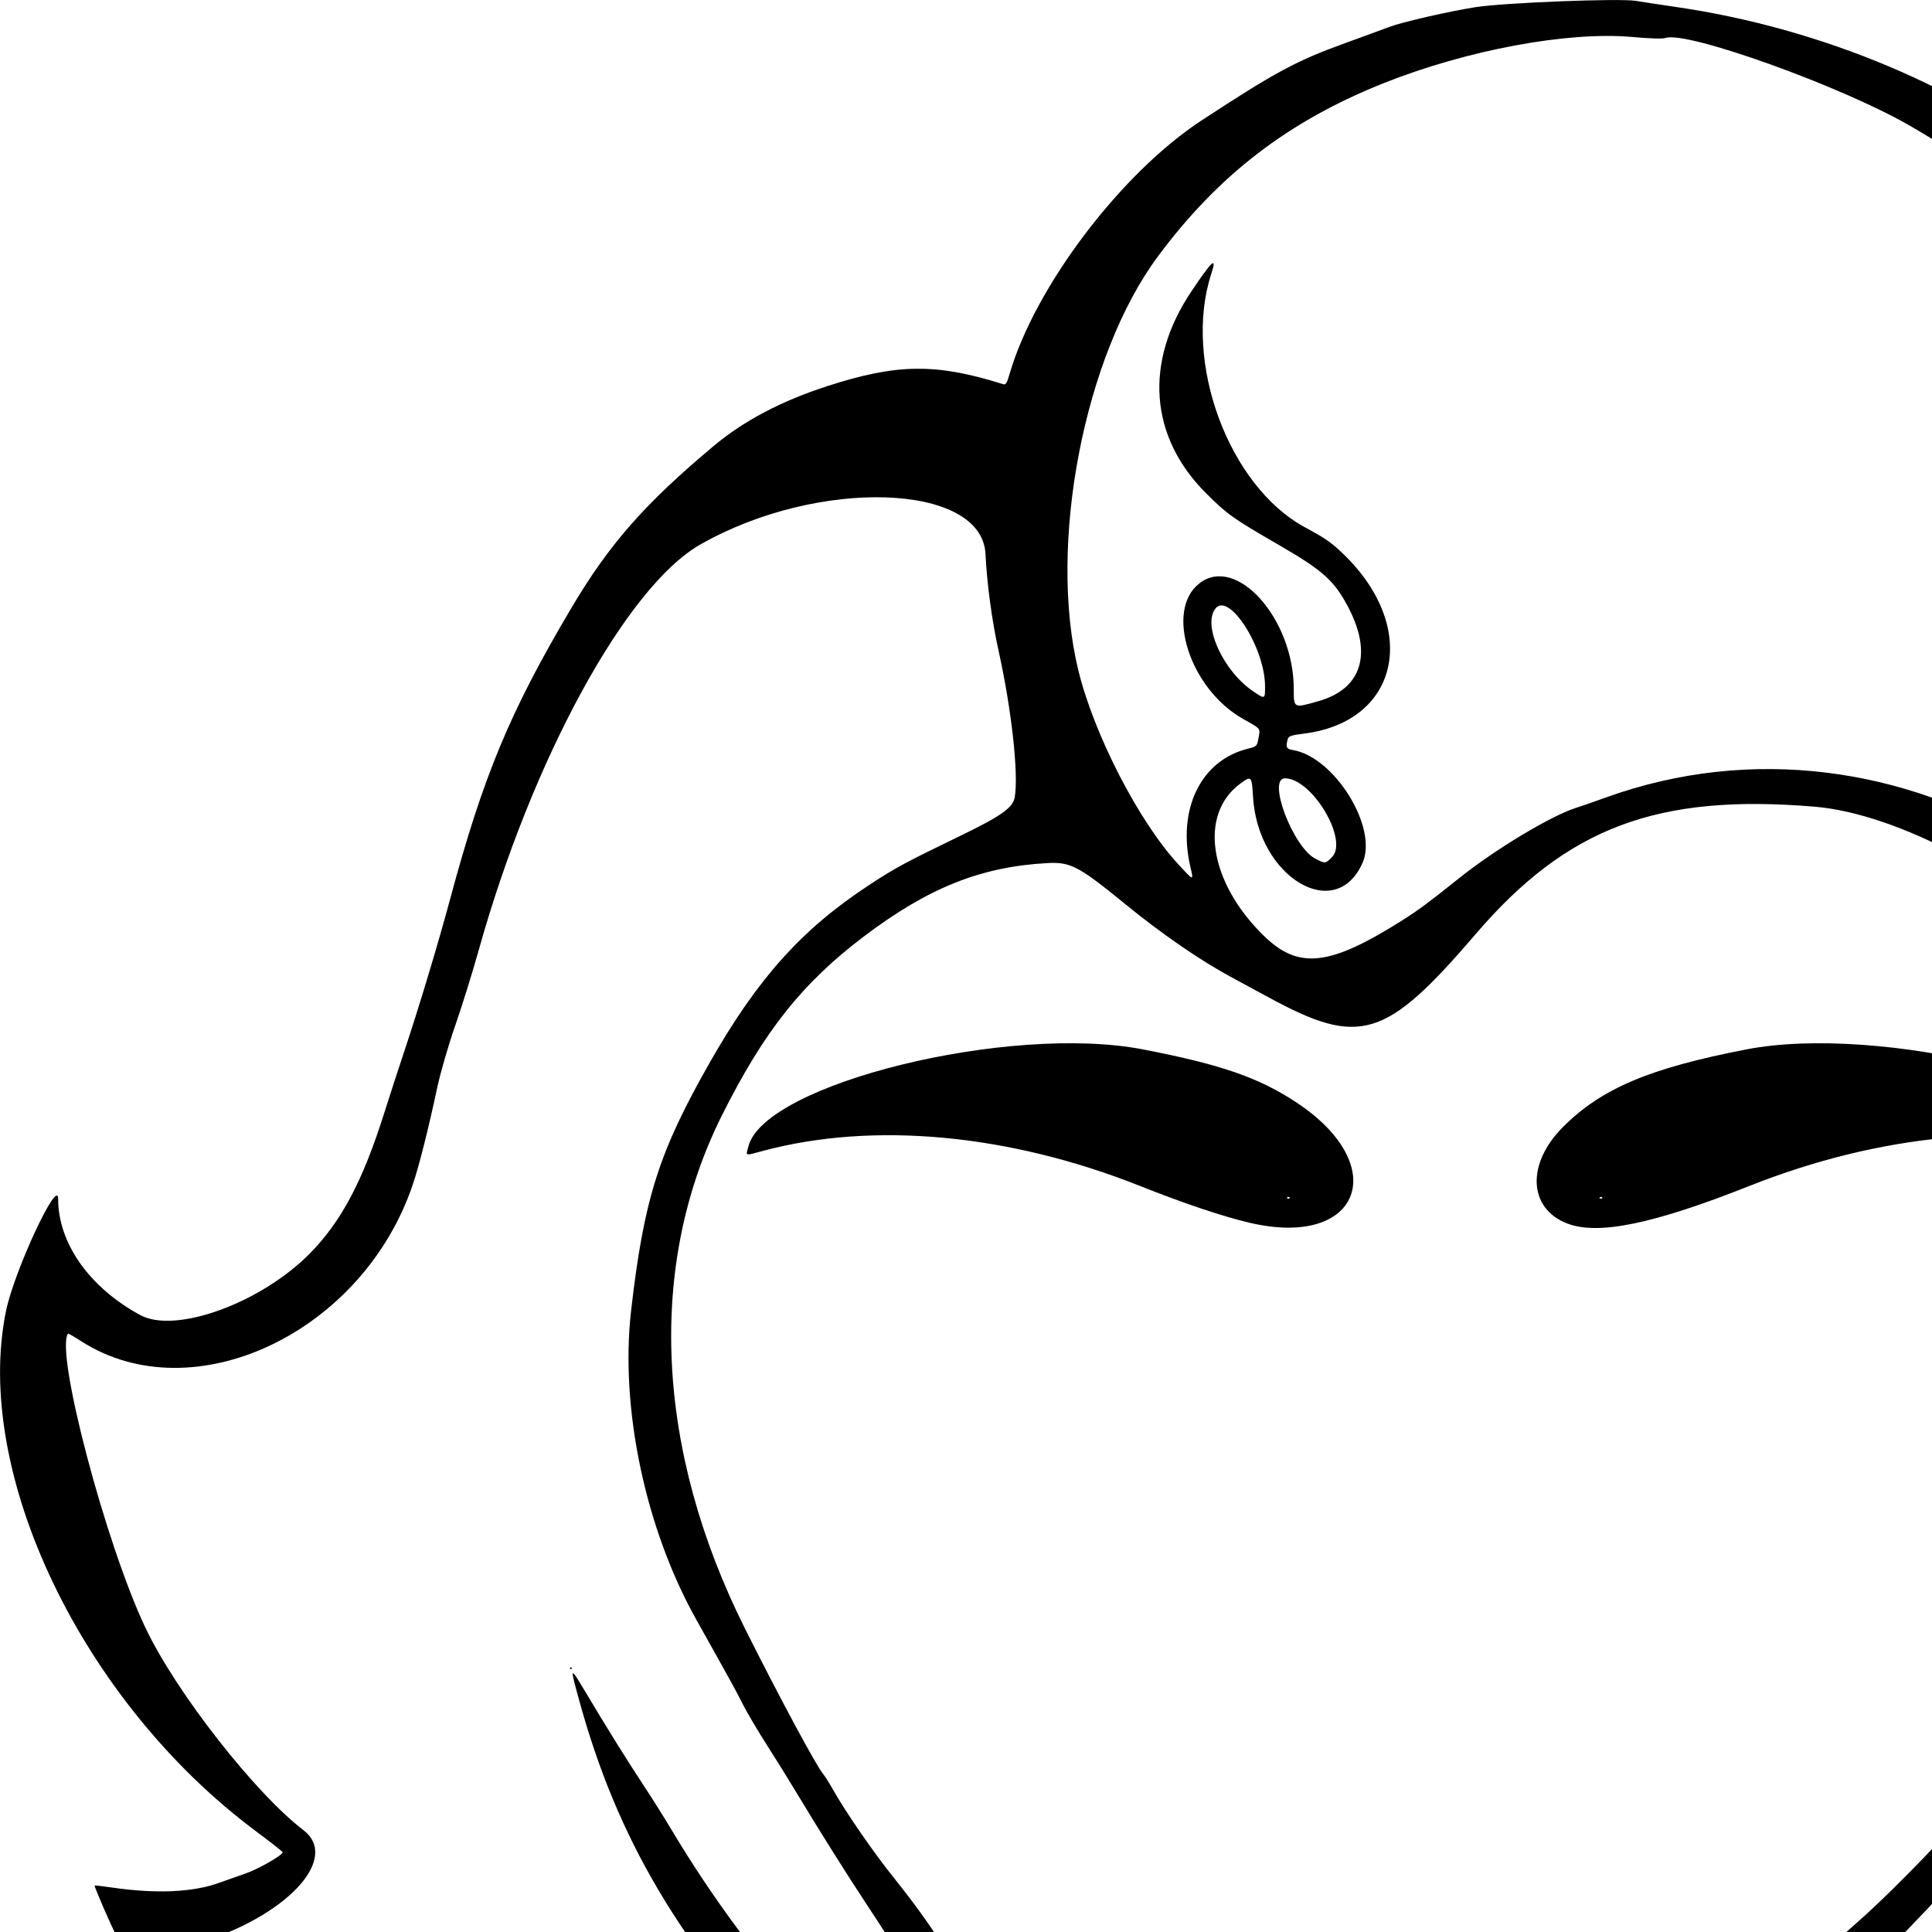
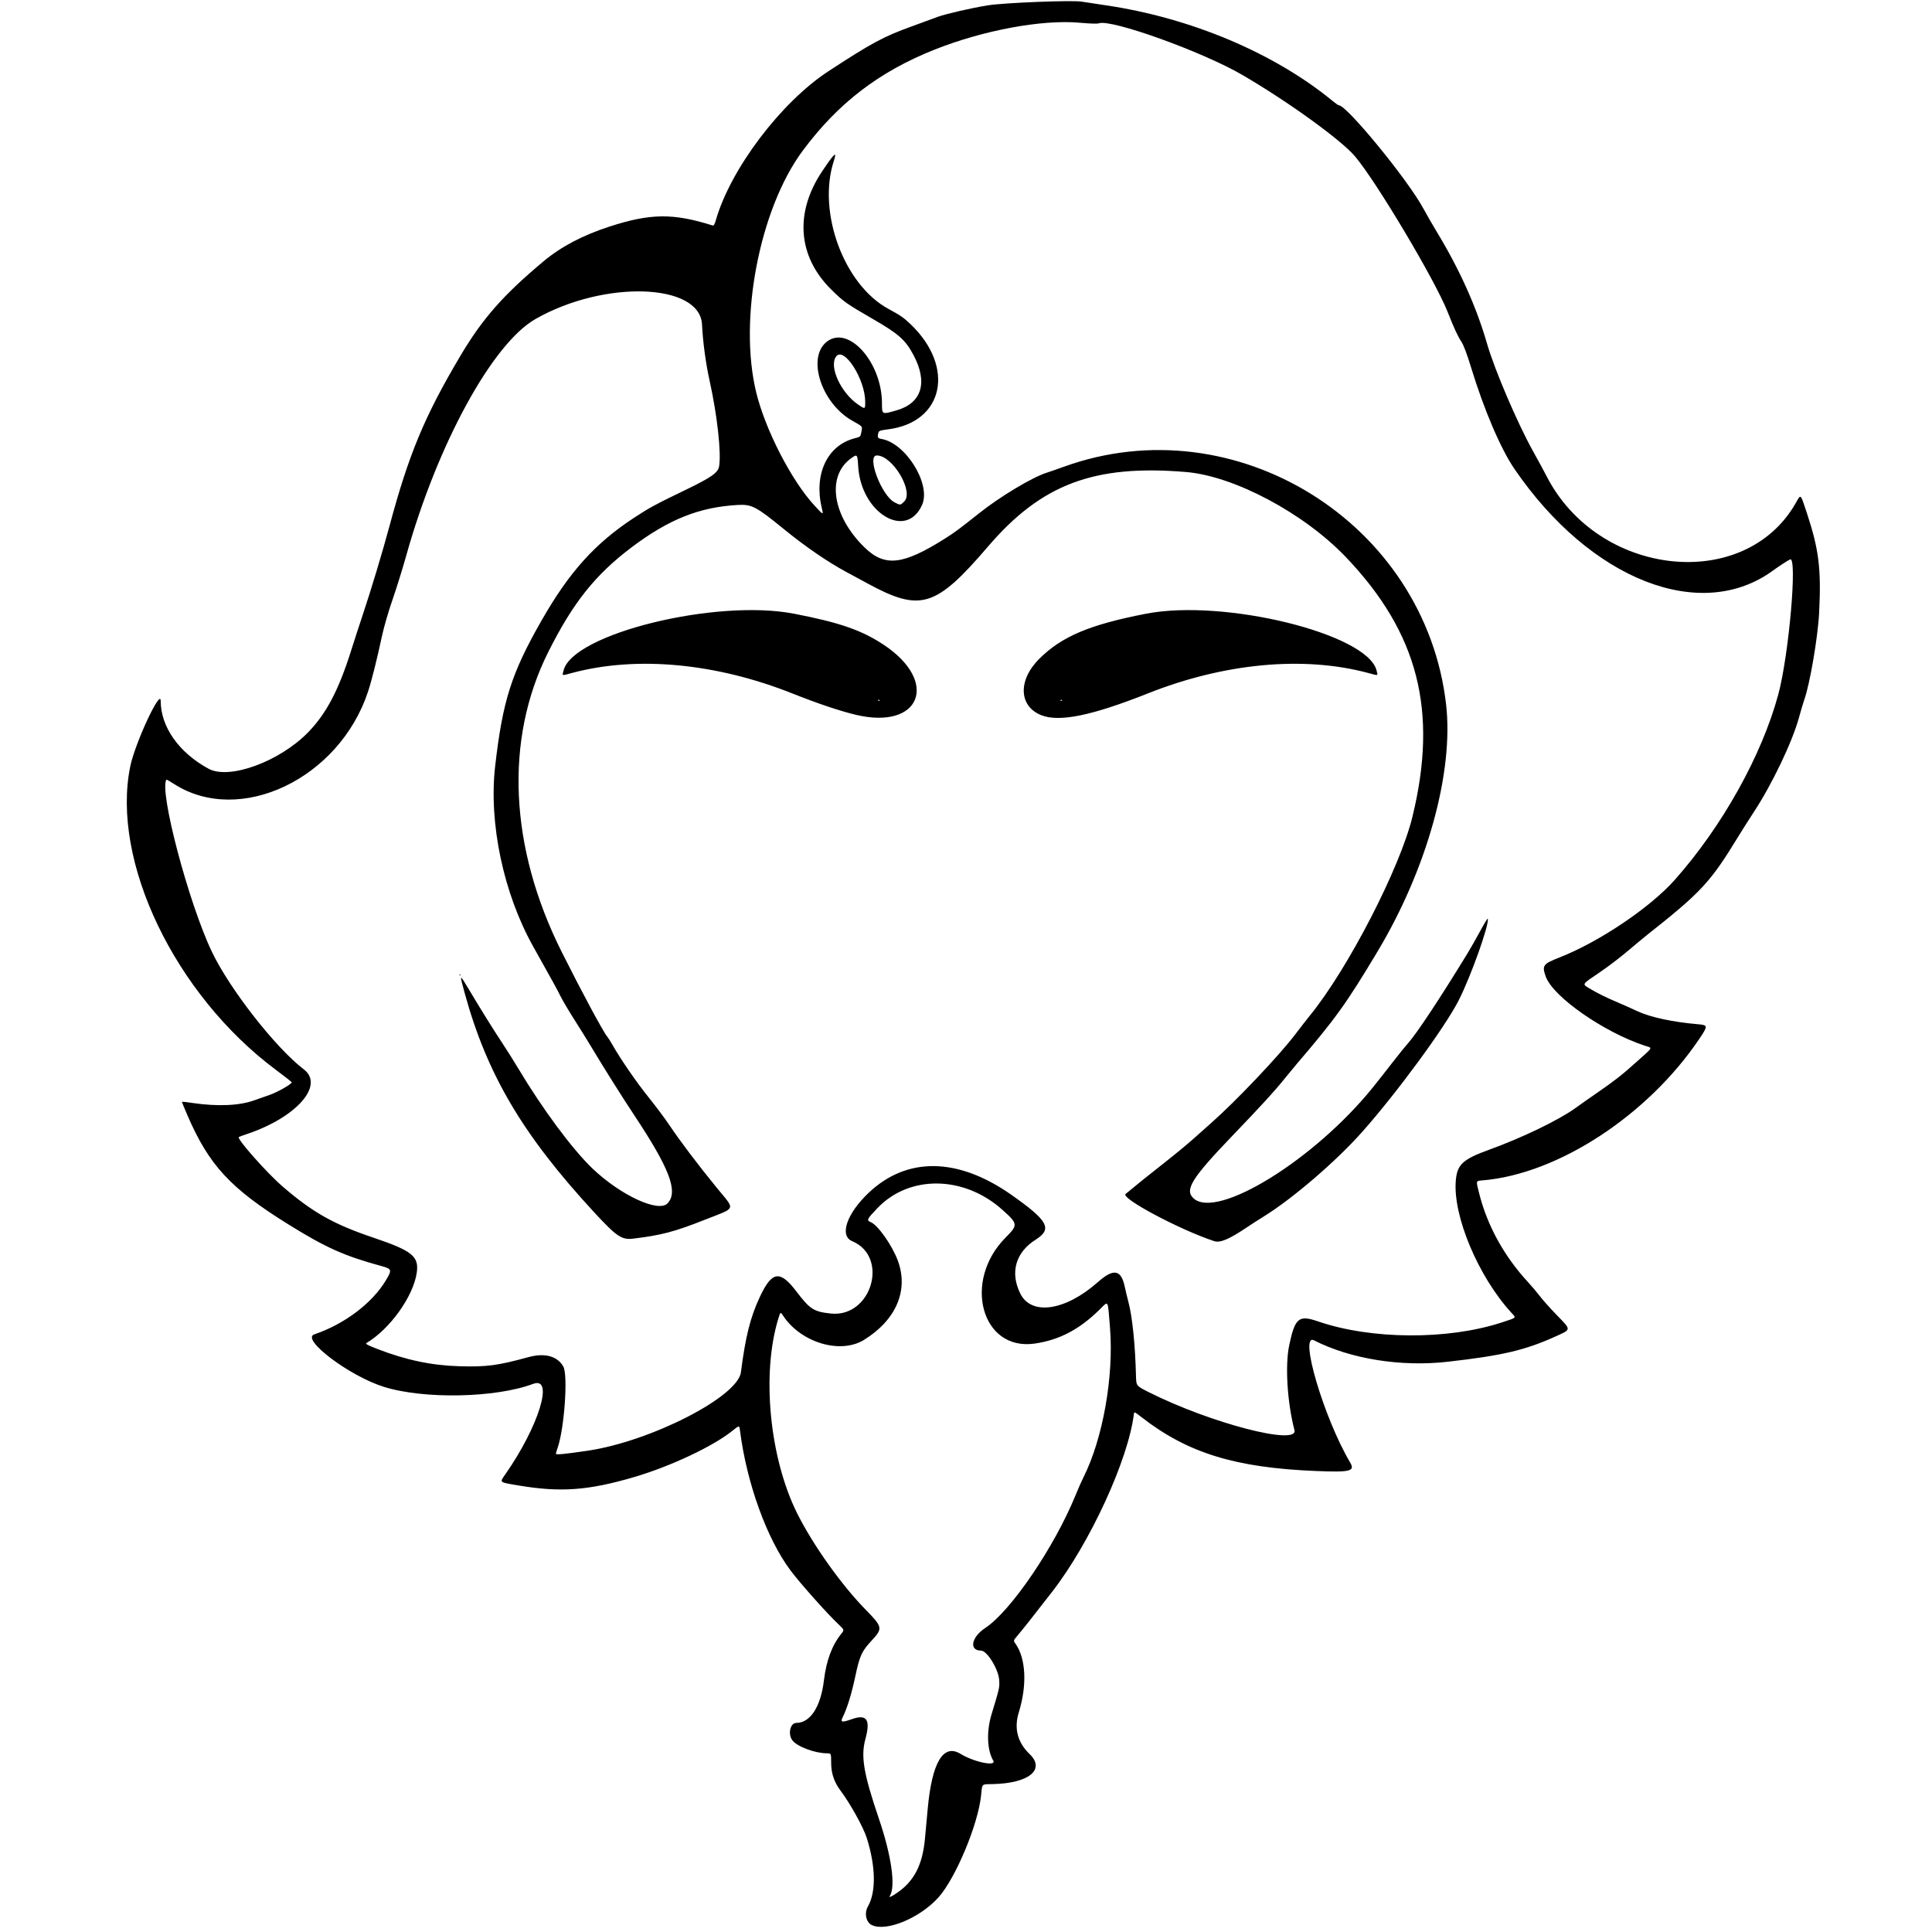
- <svg xmlns="http://www.w3.org/2000/svg" width="45mm" height="45mm" viewBox="0 0 45 45" version="1.1" id="svg1" xml:space="preserve">
+ <svg xmlns="http://www.w3.org/2000/svg" width="45mm" height="45mm" viewBox="-5.058 -0.045 77.091 77.091" version="1.1" id="svg1" xml:space="preserve">
  <defs id="defs1" />
  <g id="layer1" transform="translate(23.77128,-67.55641)">
    <path style="fill:#000000" d="m 5.958,144.326 c -0.232,-0.112 -0.308,-0.477 -0.155,-0.744 0.331,-0.58 0.313,-1.599 -0.05,-2.741 -0.136,-0.427 -0.66,-1.371 -1.046,-1.884 -0.25,-0.332 -0.371,-0.688 -0.371,-1.097 -5.25e-4,-0.387 -5.25e-4,-0.387 -0.168,-0.388 -0.483,-0.002 -1.189,-0.267 -1.38,-0.518 -0.187,-0.245 -0.087,-0.693 0.155,-0.694 0.56,-0.002 0.975,-0.639 1.103,-1.691 0.096,-0.795 0.321,-1.402 0.689,-1.86 0.13,-0.161 0.13,-0.161 -0.109,-0.386 -0.442,-0.416 -1.513,-1.618 -1.904,-2.137 -0.95,-1.26 -1.76,-3.501 -2.026,-5.607 -0.025,-0.198 -0.025,-0.198 -0.305,0.027 -0.765,0.616 -2.459,1.414 -3.902,1.839 -1.84,0.542 -2.948,0.623 -4.632,0.339 -0.784,-0.132 -0.757,-0.11 -0.527,-0.438 1.339,-1.916 1.961,-3.933 1.114,-3.615 -1.504,0.564 -4.372,0.619 -5.968,0.115 -1.374,-0.434 -3.317,-1.905 -2.763,-2.091 1.197,-0.404 2.307,-1.241 2.853,-2.152 0.255,-0.426 0.245,-0.459 -0.184,-0.576 -1.477,-0.403 -2.204,-0.728 -3.703,-1.659 -2.316,-1.438 -3.17,-2.362 -4.035,-4.366 -0.123,-0.286 -0.219,-0.524 -0.214,-0.529 0.006,-0.005 0.19,0.016 0.408,0.048 1.028,0.15 1.892,0.111 2.503,-0.113 0.131,-0.048 0.398,-0.142 0.593,-0.209 0.309,-0.106 0.875,-0.429 0.878,-0.501 5.47e-4,-0.014 -0.283,-0.236 -0.63,-0.495 -4.035,-3.008 -6.59,-8.334 -5.813,-12.114 0.191,-0.927 1.214,-3.126 1.214,-2.609 0,1.034 0.728,2.065 1.912,2.707 0.822,0.446 2.817,-0.281 3.957,-1.441 0.728,-0.741 1.227,-1.683 1.724,-3.259 0.131,-0.414 0.339,-1.054 0.462,-1.422 0.343,-1.025 0.798,-2.536 1.072,-3.556 0.773,-2.878 1.396,-4.376 2.823,-6.785 0.886,-1.495 1.704,-2.427 3.32,-3.781 0.697,-0.584 1.569,-1.044 2.636,-1.39 1.633,-0.53 2.539,-0.541 4.108,-0.047 0.057,0.018 0.085,-0.026 0.141,-0.22 0.587,-2.038 2.597,-4.695 4.484,-5.929 1.734,-1.134 2.198,-1.383 3.335,-1.795 0.414,-0.15 0.876,-0.32 1.027,-0.377 0.3,-0.114 1.38,-0.362 2.006,-0.461 0.667,-0.105 3.371,-0.211 3.744,-0.147 0.115,0.02 0.539,0.084 0.941,0.143 3.405,0.498 6.746,1.907 9.085,3.832 0.108,0.089 0.213,0.161 0.235,0.161 0.314,0 2.727,2.942 3.353,4.088 0.148,0.271 0.4,0.709 0.561,0.974 0.907,1.495 1.573,2.979 1.998,4.45 0.301,1.043 1.216,3.181 1.84,4.299 0.21,0.377 0.444,0.808 0.52,0.957 2.047,4.051 7.908,4.7 9.959,1.102 0.211,-0.371 0.179,-0.401 0.451,0.425 0.474,1.44 0.568,2.209 0.481,3.953 -0.049,0.98 -0.375,2.881 -0.6,3.493 -0.034,0.092 -0.127,0.407 -0.207,0.7 -0.264,0.963 -1.073,2.655 -1.796,3.755 -0.189,0.288 -0.482,0.749 -0.65,1.025 -1.086,1.78 -1.462,2.185 -3.594,3.869 -0.13,0.103 -0.486,0.398 -0.79,0.656 -0.304,0.258 -0.805,0.639 -1.114,0.848 -0.733,0.495 -0.713,0.464 -0.416,0.643 0.324,0.195 0.668,0.365 1.144,0.566 0.217,0.091 0.56,0.245 0.762,0.34 0.509,0.242 1.42,0.439 2.429,0.525 0.4,0.034 0.402,0.062 0.05,0.585 -2.056,3.05 -5.63,5.386 -8.633,5.644 -0.291,0.025 -0.282,-0.007 -0.152,0.513 0.322,1.288 0.994,2.511 1.951,3.548 0.149,0.161 0.363,0.415 0.477,0.565 0.114,0.15 0.422,0.494 0.686,0.766 0.571,0.589 0.576,0.548 -0.09,0.848 -1.196,0.54 -2.113,0.754 -4.292,1 -1.855,0.209 -3.865,-0.114 -5.318,-0.855 -0.617,-0.315 0.388,3.095 1.435,4.865 0.211,0.356 0.026,0.404 -1.354,0.348 -3.221,-0.13 -5.127,-0.717 -6.96,-2.144 -0.281,-0.219 -0.299,-0.226 -0.31,-0.135 -0.223,1.828 -1.754,5.157 -3.267,7.104 -0.826,1.064 -1.151,1.474 -1.351,1.71 -0.196,0.23 -0.196,0.23 -0.114,0.345 0.425,0.596 0.477,1.652 0.138,2.755 -0.196,0.636 -0.05,1.195 0.431,1.658 0.648,0.623 -0.032,1.173 -1.485,1.2 -0.44,0.008 -0.402,-0.028 -0.448,0.435 -0.113,1.16 -1.021,3.334 -1.711,4.095 -0.742,0.819 -2.078,1.371 -2.649,1.095 z m 0.991,-1.275 c 0.693,-0.467 1.031,-1.116 1.129,-2.168 0.026,-0.276 0.075,-0.813 0.11,-1.192 0.169,-1.854 0.622,-2.617 1.307,-2.198 0.543,0.332 1.455,0.519 1.307,0.268 -0.245,-0.415 -0.273,-1.164 -0.069,-1.835 0.323,-1.064 0.328,-1.087 0.307,-1.384 -0.031,-0.432 -0.486,-1.168 -0.723,-1.168 -0.489,0 -0.389,-0.536 0.168,-0.903 1.018,-0.671 2.752,-3.218 3.599,-5.289 0.108,-0.265 0.251,-0.588 0.317,-0.719 0.774,-1.535 1.217,-4.024 1.062,-5.96 -0.095,-1.181 -0.046,-1.099 -0.429,-0.724 -0.805,0.788 -1.599,1.202 -2.577,1.344 -2.125,0.307 -2.889,-2.5 -1.153,-4.238 0.494,-0.495 0.488,-0.543 -0.144,-1.107 -1.531,-1.365 -3.704,-1.392 -4.973,-0.064 -0.43,0.45 -0.449,0.49 -0.268,0.565 0.285,0.119 0.855,0.931 1.078,1.537 0.437,1.185 -0.07,2.37 -1.353,3.161 -0.94,0.58 -2.515,0.109 -3.224,-0.964 -0.107,-0.162 -0.107,-0.162 -0.191,0.111 -0.68,2.202 -0.353,5.569 0.756,7.785 0.628,1.255 1.763,2.849 2.735,3.84 0.672,0.686 0.682,0.739 0.226,1.231 -0.392,0.423 -0.469,0.59 -0.646,1.417 -0.154,0.718 -0.323,1.268 -0.498,1.623 -0.108,0.22 -0.053,0.234 0.366,0.087 0.592,-0.207 0.744,0.02 0.534,0.797 -0.189,0.699 -0.073,1.379 0.544,3.194 0.496,1.459 0.669,2.683 0.433,3.065 -0.049,0.079 0.046,0.039 0.272,-0.113 z m -12.34,-17.651 c 2.524,-0.372 6.001,-2.15 6.126,-3.133 0.182,-1.425 0.376,-2.198 0.758,-3.012 0.48,-1.024 0.801,-1.072 1.452,-0.216 0.543,0.714 0.694,0.812 1.374,0.885 1.627,0.174 2.346,-2.262 0.852,-2.889 -0.514,-0.216 -0.214,-1.097 0.656,-1.923 1.529,-1.453 3.564,-1.426 5.701,0.076 1.469,1.033 1.646,1.36 0.969,1.788 -0.802,0.507 -1.031,1.31 -0.614,2.152 0.442,0.892 1.801,0.689 3.099,-0.461 0.621,-0.551 0.923,-0.499 1.068,0.183 0.038,0.177 0.104,0.453 0.147,0.614 0.156,0.581 0.271,1.703 0.302,2.949 0.01,0.397 0.01,0.397 0.512,0.65 2.455,1.234 5.978,2.151 5.811,1.512 -0.288,-1.105 -0.379,-2.588 -0.207,-3.394 0.232,-1.088 0.379,-1.208 1.152,-0.942 2.122,0.729 5.184,0.745 7.333,0.039 0.611,-0.201 0.578,-0.167 0.38,-0.384 -1.329,-1.45 -2.35,-3.886 -2.218,-5.296 0.059,-0.63 0.284,-0.832 1.358,-1.221 1.277,-0.462 2.75,-1.173 3.397,-1.64 0.196,-0.141 0.6,-0.426 0.899,-0.632 0.676,-0.466 0.969,-0.695 1.527,-1.196 0.728,-0.653 0.682,-0.565 0.35,-0.675 -1.634,-0.541 -3.647,-1.945 -3.94,-2.748 -0.162,-0.445 -0.116,-0.512 0.524,-0.761 1.589,-0.619 3.638,-1.996 4.622,-3.106 1.893,-2.135 3.469,-4.957 4.129,-7.397 0.423,-1.564 0.77,-5.531 0.47,-5.388 -0.098,0.047 -0.474,0.291 -0.671,0.436 -2.879,2.118 -7.294,0.388 -10.328,-4.049 -0.546,-0.799 -1.21,-2.35 -1.724,-4.031 -0.175,-0.574 -0.3,-0.903 -0.395,-1.048 -0.145,-0.221 -0.286,-0.526 -0.548,-1.19 -0.493,-1.25 -2.835,-5.185 -3.69,-6.198 -0.554,-0.657 -2.683,-2.196 -4.509,-3.258 -1.59,-0.925 -5.234,-2.235 -5.717,-2.054 -0.06,0.022 -0.36,0.013 -0.767,-0.024 -1.499,-0.135 -3.851,0.302 -5.794,1.076 -2.214,0.882 -3.846,2.135 -5.256,4.034 -1.722,2.319 -2.568,6.72 -1.853,9.645 0.365,1.493 1.408,3.519 2.323,4.509 0.37,0.401 0.364,0.4 0.287,0.071 -0.312,-1.336 0.235,-2.476 1.321,-2.753 0.229,-0.058 0.229,-0.059 0.266,-0.259 0.042,-0.227 0.063,-0.201 -0.358,-0.438 -1.247,-0.701 -1.835,-2.537 -1.014,-3.164 0.863,-0.658 2.189,0.831 2.192,2.461 7.01e-4,0.46 -0.009,0.455 0.587,0.284 1.005,-0.29 1.254,-1.112 0.669,-2.209 -0.321,-0.602 -0.585,-0.837 -1.611,-1.43 -1.064,-0.615 -1.187,-0.702 -1.678,-1.19 -1.329,-1.319 -1.459,-3.061 -0.35,-4.714 0.487,-0.726 0.599,-0.825 0.463,-0.411 -0.669,2.045 0.404,4.95 2.184,5.91 0.474,0.256 0.605,0.347 0.881,0.611 1.789,1.715 1.321,3.907 -0.896,4.191 -0.319,0.041 -0.37,0.059 -0.391,0.136 -0.048,0.181 -0.028,0.224 0.114,0.247 0.974,0.158 1.995,1.804 1.63,2.629 -0.63,1.424 -2.444,0.328 -2.551,-1.542 -0.028,-0.48 -0.038,-0.492 -0.288,-0.31 -0.985,0.715 -0.742,2.304 0.544,3.555 0.808,0.787 1.532,0.704 3.225,-0.367 0.376,-0.238 0.593,-0.399 1.337,-0.993 0.831,-0.663 2.123,-1.439 2.7,-1.622 0.127,-0.04 0.435,-0.147 0.685,-0.238 6.841,-2.48 14.421,2.231 15.256,9.482 0.311,2.701 -0.759,6.561 -2.731,9.852 -1.26,2.102 -1.669,2.672 -3.248,4.518 -0.108,0.127 -0.318,0.381 -0.466,0.565 -0.4,0.498 -0.91,1.056 -2.067,2.261 -1.647,1.716 -1.934,2.179 -1.563,2.515 0.944,0.854 4.826,-1.547 7.148,-4.422 0.195,-0.242 0.536,-0.675 0.757,-0.962 0.221,-0.287 0.517,-0.654 0.659,-0.815 0.357,-0.407 1.264,-1.778 2.365,-3.577 0.12,-0.196 0.347,-0.596 0.506,-0.89 0.159,-0.294 0.294,-0.517 0.302,-0.496 0.072,0.215 -0.667,2.292 -1.162,3.265 -0.542,1.067 -2.474,3.7 -3.858,5.255 -1.043,1.172 -2.769,2.654 -3.924,3.368 -0.196,0.121 -0.49,0.31 -0.654,0.42 -0.729,0.491 -1.079,0.638 -1.322,0.558 -1.371,-0.453 -3.735,-1.711 -3.532,-1.88 0.394,-0.329 0.987,-0.806 1.582,-1.272 0.383,-0.3 0.891,-0.72 1.13,-0.934 0.239,-0.214 0.556,-0.496 0.705,-0.627 0.974,-0.856 2.738,-2.716 3.363,-3.547 0.182,-0.242 0.442,-0.576 0.577,-0.742 1.515,-1.858 3.588,-5.875 4.088,-7.922 1.032,-4.225 0.236,-7.339 -2.652,-10.367 -1.672,-1.753 -4.455,-3.235 -6.377,-3.397 -3.669,-0.308 -5.772,0.483 -7.906,2.975 -2.088,2.436 -2.693,2.621 -4.814,1.467 -0.288,-0.156 -0.664,-0.36 -0.837,-0.453 -0.747,-0.401 -1.641,-1.015 -2.503,-1.719 -1.09,-0.89 -1.274,-0.987 -1.825,-0.956 -1.541,0.086 -2.759,0.573 -4.248,1.696 -1.447,1.092 -2.334,2.208 -3.32,4.175 -1.749,3.49 -1.555,7.791 0.541,11.971 0.816,1.627 1.654,3.184 1.816,3.376 0.039,0.046 0.134,0.197 0.212,0.335 0.303,0.54 0.96,1.494 1.444,2.094 0.279,0.346 0.645,0.836 0.814,1.088 0.428,0.64 1.134,1.574 1.896,2.508 0.754,0.924 0.813,0.771 -0.495,1.288 -1.192,0.471 -1.721,0.61 -2.834,0.744 -0.463,0.056 -0.661,-0.077 -1.553,-1.042 -2.852,-3.085 -4.279,-5.498 -5.171,-8.743 -0.215,-0.781 -0.211,-0.787 0.124,-0.226 0.518,0.869 1.015,1.667 1.358,2.185 0.191,0.288 0.494,0.768 0.672,1.067 0.943,1.581 2.142,3.196 2.935,3.955 1.123,1.075 2.647,1.781 3.006,1.394 0.431,-0.465 0.08,-1.386 -1.342,-3.529 -0.468,-0.705 -1.189,-1.851 -1.684,-2.677 -0.172,-0.288 -0.488,-0.796 -0.701,-1.129 -0.213,-0.334 -0.463,-0.757 -0.555,-0.941 -0.158,-0.315 -0.277,-0.531 -1.077,-1.959 -1.19,-2.121 -1.784,-4.931 -1.524,-7.203 0.3,-2.613 0.646,-3.702 1.846,-5.806 1.108,-1.943 2.135,-3.085 3.696,-4.109 0.612,-0.402 0.84,-0.525 2.113,-1.141 0.963,-0.466 1.237,-0.659 1.28,-0.902 0.095,-0.534 -0.072,-2.052 -0.38,-3.436 -0.15,-0.677 -0.268,-1.551 -0.3,-2.231 -0.079,-1.66 -3.902,-1.787 -6.646,-0.221 -1.724,0.984 -3.918,5.005 -5.163,9.463 -0.139,0.497 -0.382,1.278 -0.541,1.736 -0.166,0.478 -0.346,1.101 -0.423,1.461 -0.198,0.928 -0.415,1.792 -0.557,2.217 -1.154,3.472 -5.116,5.356 -7.735,3.677 -0.162,-0.104 -0.3,-0.184 -0.305,-0.176 -0.306,0.422 0.883,4.927 1.814,6.874 0.714,1.492 2.539,3.826 3.668,4.69 0.832,0.637 -0.297,1.918 -2.276,2.581 -0.168,0.056 -0.313,0.11 -0.322,0.119 -0.076,0.076 1.121,1.427 1.734,1.958 1.206,1.043 2.043,1.517 3.63,2.053 1.561,0.527 1.833,0.746 1.739,1.402 -0.136,0.942 -1.066,2.245 -2.002,2.802 -0.06,0.036 0.016,0.079 0.428,0.239 1.128,0.439 2.17,0.659 3.265,0.69 1.105,0.032 1.53,-0.025 2.77,-0.364 0.648,-0.178 1.155,-0.039 1.388,0.379 0.192,0.344 0.039,2.493 -0.232,3.253 -0.036,0.101 -0.065,0.201 -0.065,0.223 0,0.049 0.333,0.018 1.255,-0.118 z M -10.495,106.413 c 0,-0.011 0.009,-0.021 0.021,-0.021 0.011,0 0.021,0.009 0.021,0.021 0,0.011 -0.009,0.021 -0.021,0.021 -0.011,0 -0.021,-0.009 -0.021,-0.021 z M 5.339,96.038 c -0.629,-0.148 -1.525,-0.448 -2.556,-0.858 -3.051,-1.212 -6.207,-1.506 -8.78,-0.818 -0.443,0.118 -0.402,0.13 -0.343,-0.102 0.371,-1.461 6.074,-2.864 9.191,-2.261 1.825,0.353 2.705,0.658 3.588,1.245 2.219,1.475 1.464,3.395 -1.099,2.794 z m 0.927,-0.592 c -0.015,-0.015 -0.04,-0.015 -0.056,0 -0.015,0.015 -0.003,0.028 0.028,0.028 0.031,0 0.043,-0.013 0.028,-0.028 z m 6.469,0.609 c -0.91,-0.35 -0.958,-1.391 -0.102,-2.248 0.896,-0.898 2.015,-1.371 4.273,-1.808 3.118,-0.603 8.82,0.8 9.191,2.261 0.059,0.232 0.099,0.22 -0.343,0.102 -2.573,-0.688 -5.729,-0.394 -8.78,0.818 -2.226,0.884 -3.519,1.151 -4.238,0.875 z m 0.81,-0.609 c -0.015,-0.015 -0.04,-0.015 -0.056,0 -0.015,0.015 -0.003,0.028 0.028,0.028 0.031,0 0.043,-0.013 0.028,-0.028 z M 7.251,87.523 c 0.396,-0.396 -0.46,-1.835 -1.092,-1.838 -0.42,-0.002 0.18,1.595 0.703,1.869 0.233,0.122 0.236,0.122 0.389,-0.031 z m -1.557,-3.982 c -0.002,-0.903 -0.848,-2.219 -1.16,-1.805 -0.298,0.395 0.191,1.457 0.887,1.925 0.274,0.185 0.274,0.185 0.273,-0.12 z" id="path1" />
  </g>
</svg>
